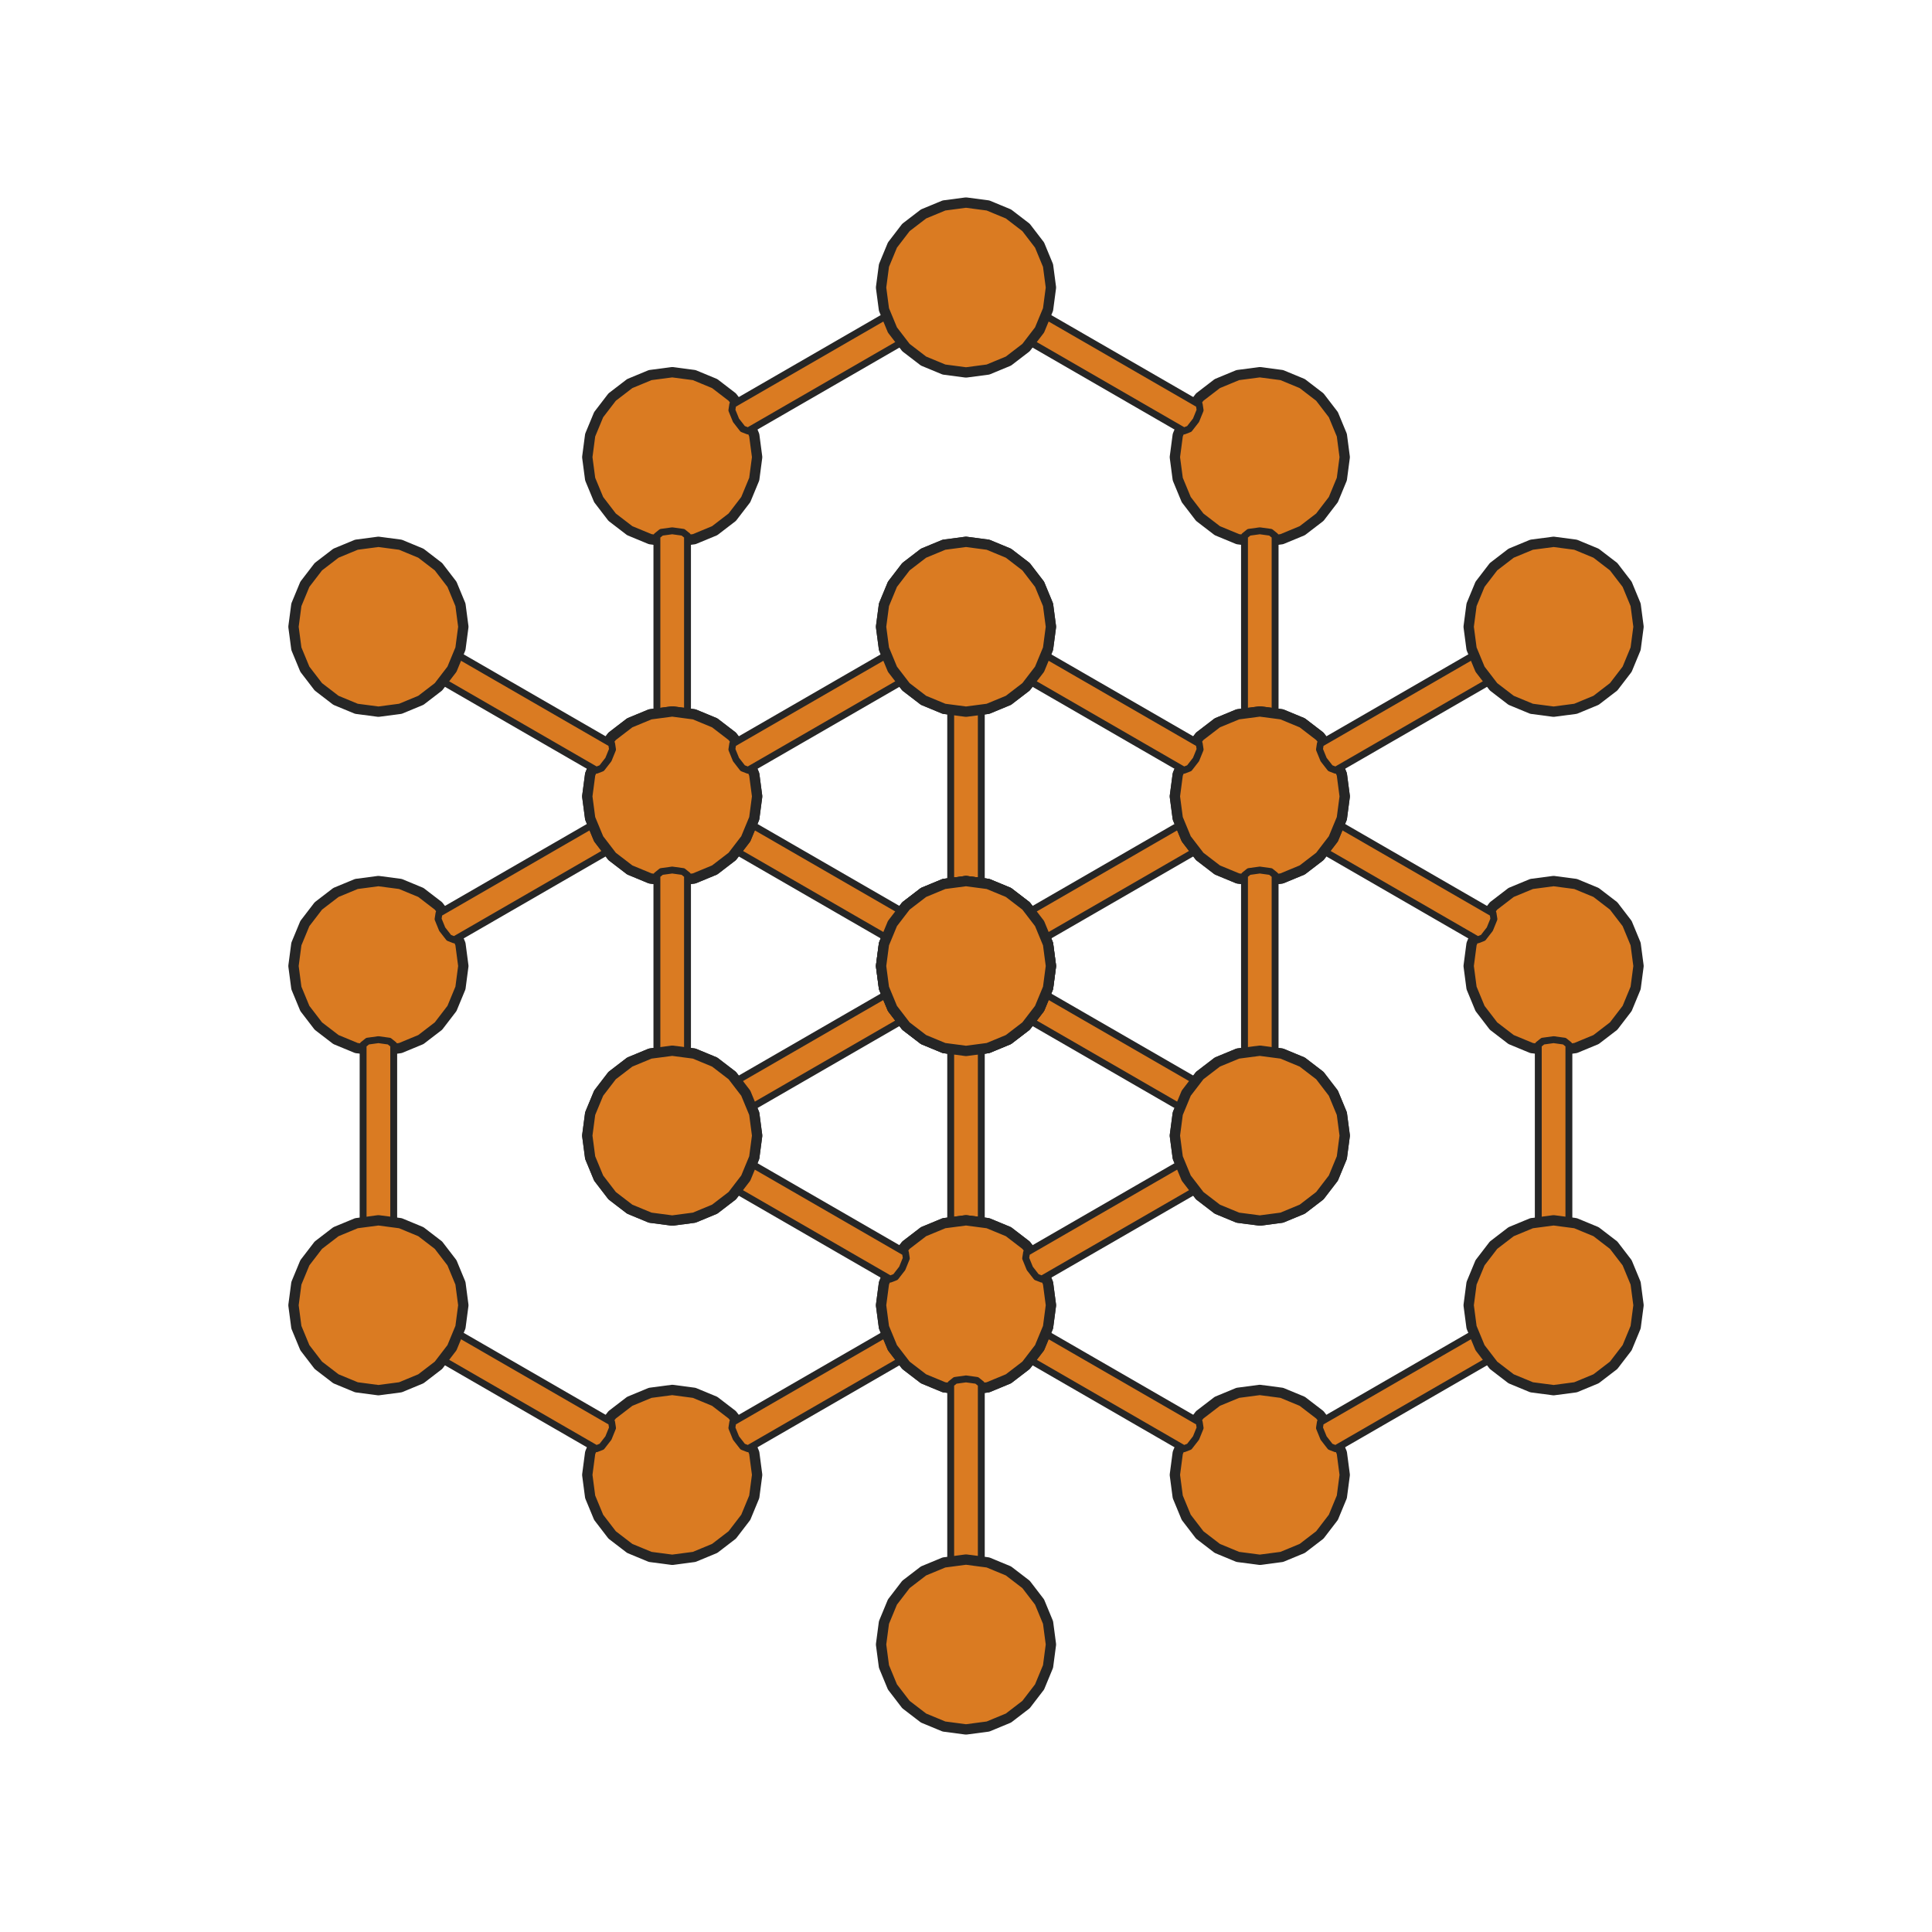
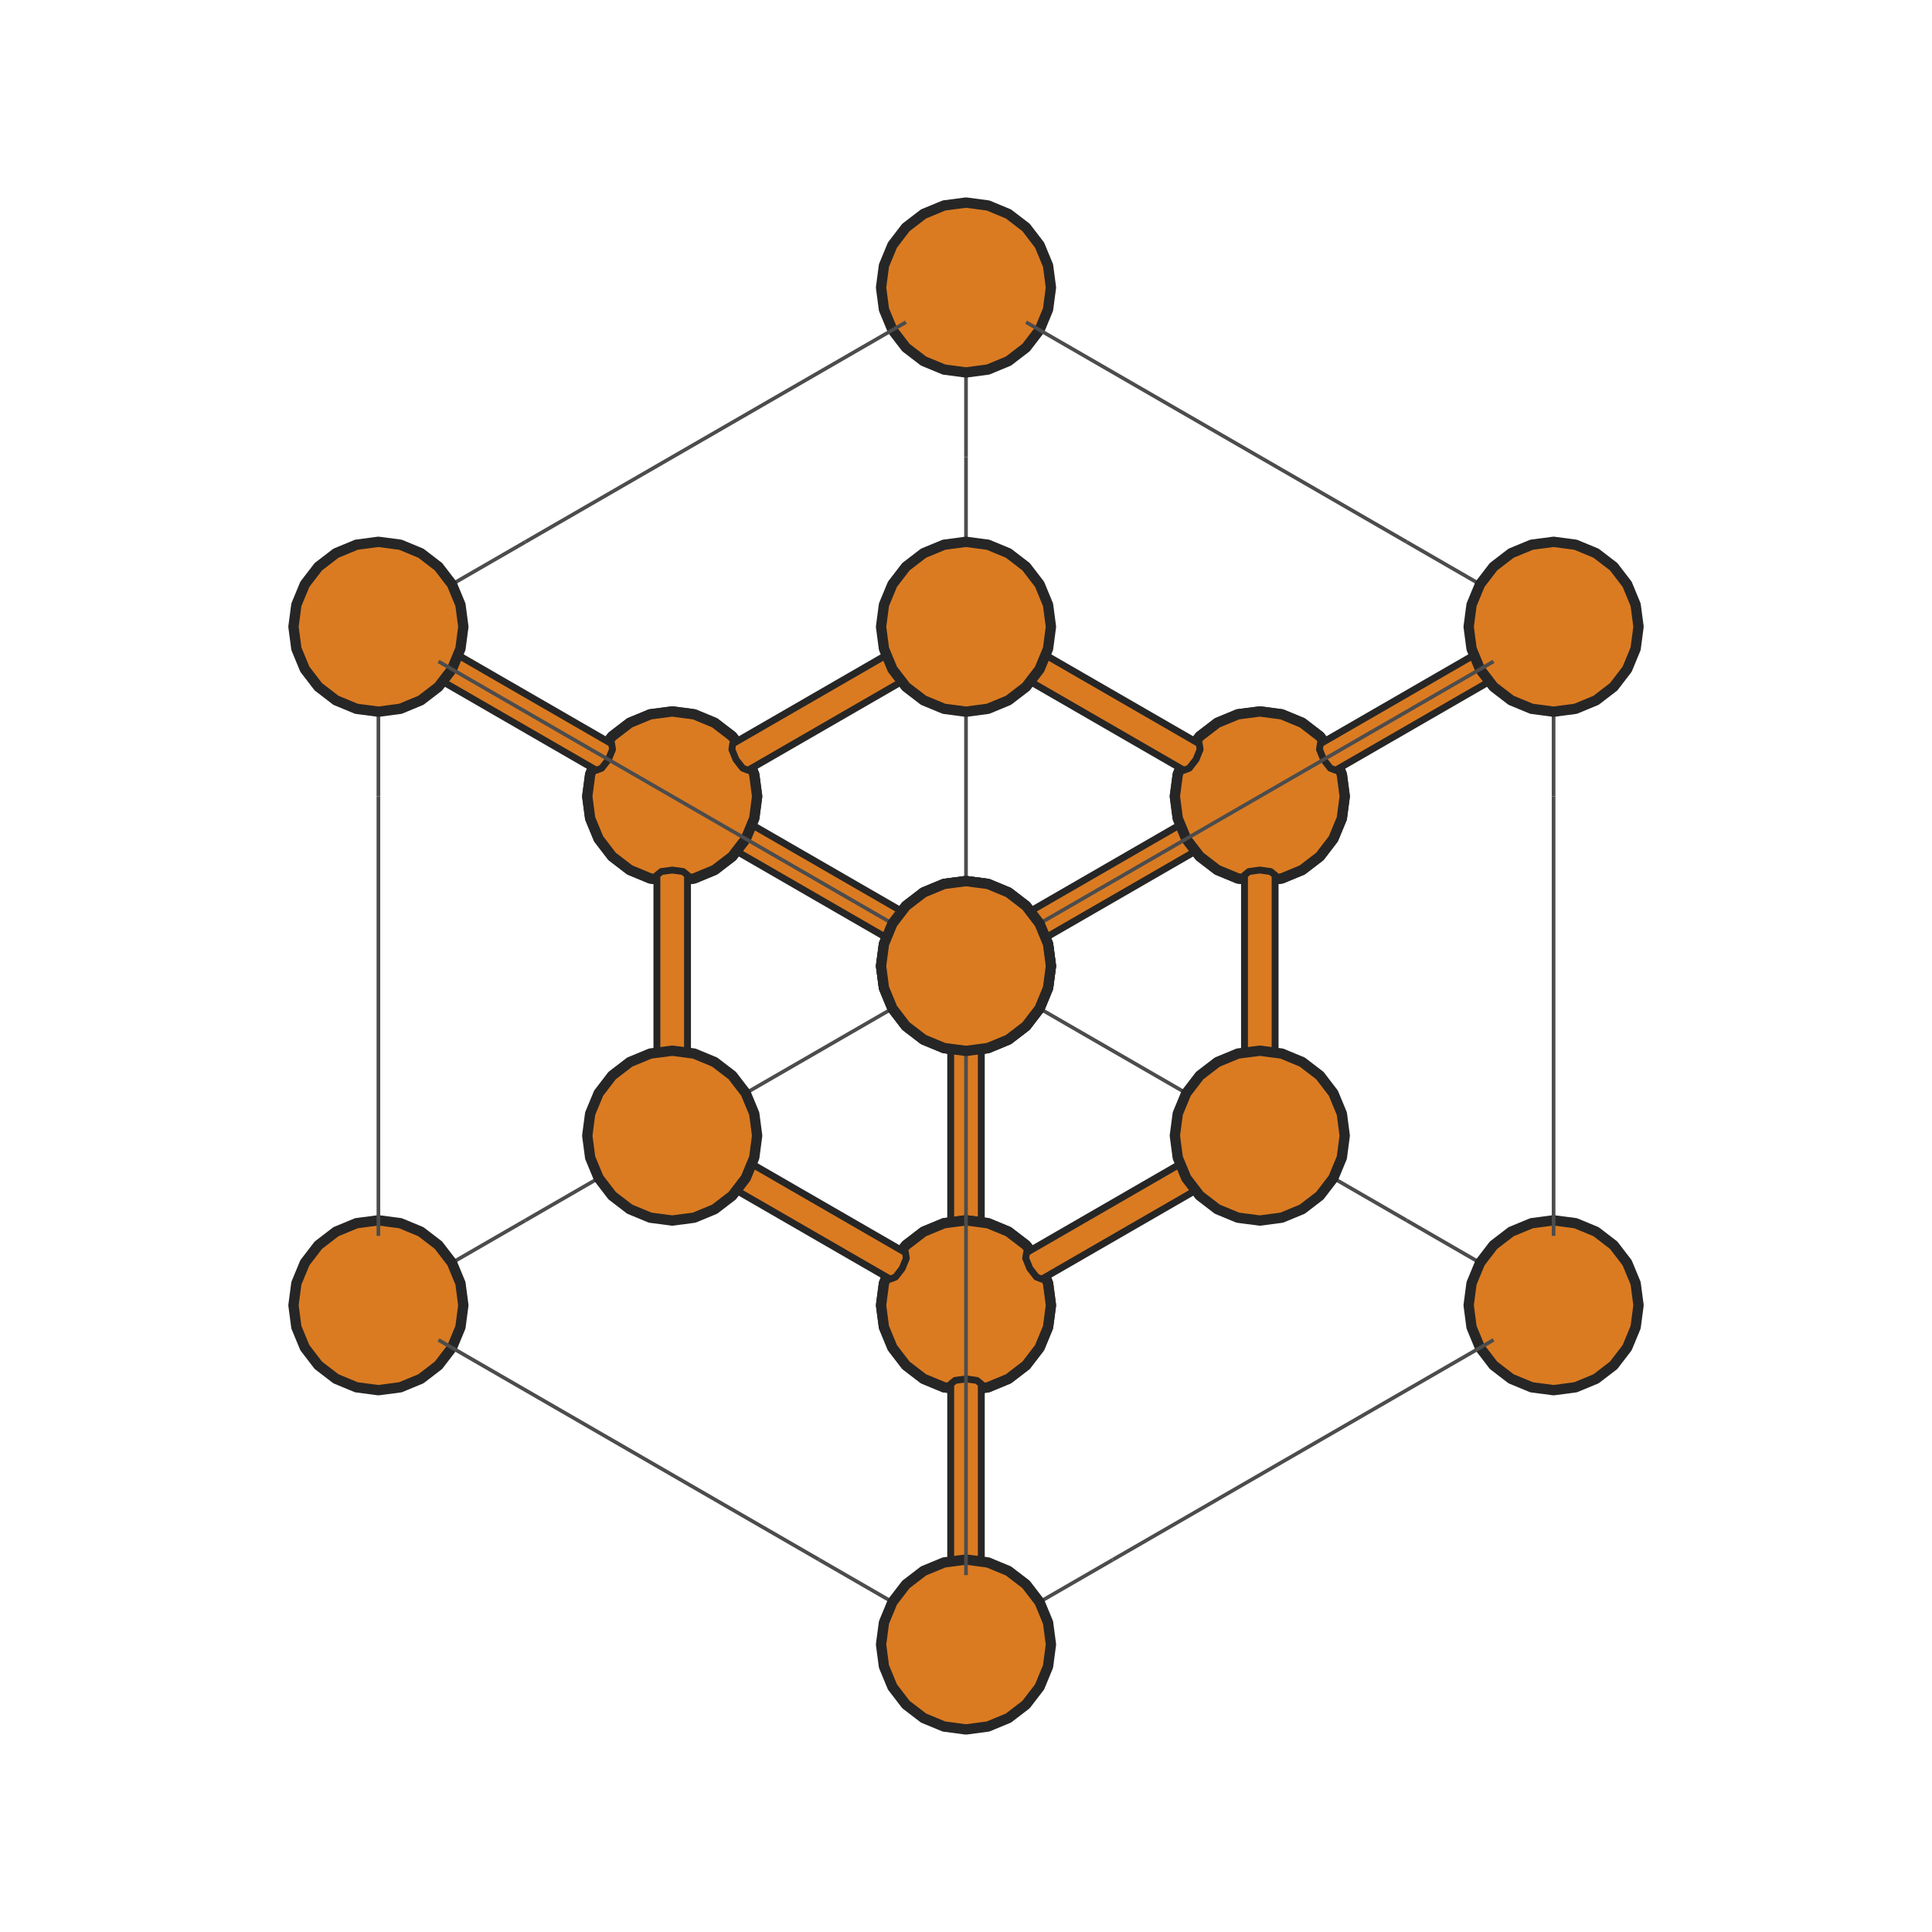
<svg xmlns="http://www.w3.org/2000/svg" width="280.8pt" height="280.8pt" viewBox="0 0 280.8 280.8" version="1.1">
  <defs>
    <style type="text/css">*{stroke-linejoin: round; stroke-linecap: butt}</style>
  </defs>
  <g id="figure_1">
    <g id="patch_1">
      <path d="M 0 280.8  L 280.8 280.8  L 280.8 0  L 0 0  z " style="fill: #ffffff" />
    </g>
    <g id="axes_1">
      <g id="PolyCollection_1">
-         <path d="M 195.445 165.053  L 195.025 161.858  L 193.791 158.881  L 191.83 156.324  L 189.273 154.363  L 186.296 153.129  L 183.101 152.709  L 179.906 153.129  L 176.928 154.363  L 174.372 156.324  L 172.41 158.881  L 171.177 161.858  L 170.756 165.053  L 171.177 168.248  L 172.41 171.226  L 174.372 173.782  L 176.928 175.744  L 179.906 176.977  L 183.101 177.398  L 186.296 176.977  L 189.273 175.744  L 191.83 173.782  L 193.791 171.226  L 195.025 168.248  L 195.445 165.053  z " clip-path="url(#pb0a5ff3b88)" style="fill: #da7b22; stroke: #262626; stroke-width: 1.5" />
-         <path d="M 152.745 91.093  L 152.324 87.898  L 151.091 84.921  L 149.129 82.365  L 146.572 80.403  L 143.595 79.17  L 140.4 78.749  L 137.205 79.17  L 134.228 80.403  L 131.671 82.365  L 129.709 84.921  L 128.476 87.898  L 128.055 91.093  L 128.476 94.288  L 129.709 97.266  L 131.671 99.822  L 134.228 101.784  L 137.205 103.017  L 140.4 103.438  L 143.595 103.017  L 146.572 101.784  L 149.129 99.822  L 151.091 97.266  L 152.324 94.288  L 152.745 91.093  z " clip-path="url(#pb0a5ff3b88)" style="fill: #da7b22; stroke: #262626; stroke-width: 1.5" />
-         <path d="M 110.044 165.053  L 109.623 161.858  L 108.39 158.881  L 106.428 156.324  L 103.872 154.363  L 100.894 153.129  L 97.699 152.709  L 94.504 153.129  L 91.527 154.363  L 88.97 156.324  L 87.009 158.881  L 85.775 161.858  L 85.355 165.053  L 85.775 168.248  L 87.009 171.226  L 88.97 173.782  L 91.527 175.744  L 94.504 176.977  L 97.699 177.398  L 100.894 176.977  L 103.872 175.744  L 106.428 173.782  L 108.39 171.226  L 109.623 168.248  L 110.044 165.053  z " clip-path="url(#pb0a5ff3b88)" style="fill: #da7b22; stroke: #262626; stroke-width: 1.5" />
-         <path d="M 131.598 148.05  L 131.726 147.224  L 131.128 145.753  L 130.153 144.5  L 129.374 144.198  L 106.501 157.403  L 106.373 158.229  L 106.971 159.7  L 107.946 160.953  L 108.726 161.256  z " clip-path="url(#pb0a5ff3b88)" style="fill: #da7b22; stroke: #262626" />
-         <path d="M 138.176 128.952  L 138.827 129.476  L 140.4 129.693  L 141.973 129.476  L 142.624 128.952  L 142.624 102.541  L 141.973 102.017  L 140.4 101.8  L 138.827 102.017  L 138.176 102.541  z " clip-path="url(#pb0a5ff3b88)" style="fill: #da7b22; stroke: #262626" />
-         <path d="M 151.426 144.198  L 150.647 144.5  L 149.672 145.753  L 149.074 147.224  L 149.202 148.05  L 172.074 161.256  L 172.854 160.953  L 173.829 159.7  L 174.427 158.229  L 174.299 157.403  z " clip-path="url(#pb0a5ff3b88)" style="fill: #da7b22; stroke: #262626" />
-         <path d="M 152.745 140.4  L 152.324 137.205  L 151.091 134.228  L 149.129 131.671  L 146.572 129.709  L 143.595 128.476  L 140.4 128.055  L 137.205 128.476  L 134.228 129.709  L 131.671 131.671  L 129.709 134.228  L 128.476 137.205  L 128.055 140.4  L 128.476 143.595  L 129.709 146.572  L 131.671 149.129  L 134.228 151.091  L 137.205 152.324  L 140.4 152.745  L 143.595 152.324  L 146.572 151.091  L 149.129 149.129  L 151.091 146.572  L 152.324 143.595  L 152.745 140.4  z " clip-path="url(#pb0a5ff3b88)" style="fill: #da7b22; stroke: #262626; stroke-width: 1.5" />
-         <path d="M 195.445 214.36  L 195.025 211.165  L 193.791 208.188  L 191.83 205.631  L 189.273 203.669  L 186.296 202.436  L 183.101 202.015  L 179.906 202.436  L 176.928 203.669  L 174.372 205.631  L 172.41 208.188  L 171.177 211.165  L 170.756 214.36  L 171.177 217.555  L 172.41 220.532  L 174.372 223.089  L 176.928 225.051  L 179.906 226.284  L 183.101 226.704  L 186.296 226.284  L 189.273 225.051  L 191.83 223.089  L 193.791 220.532  L 195.025 217.555  L 195.445 214.36  z " clip-path="url(#pb0a5ff3b88)" style="fill: #da7b22; stroke: #262626; stroke-width: 1.5" />
-         <path d="M 110.044 214.36  L 109.623 211.165  L 108.39 208.188  L 106.428 205.631  L 103.872 203.669  L 100.894 202.436  L 97.699 202.015  L 94.504 202.436  L 91.527 203.669  L 88.97 205.631  L 87.009 208.188  L 85.775 211.165  L 85.355 214.36  L 85.775 217.555  L 87.009 220.532  L 88.97 223.089  L 91.527 225.051  L 94.504 226.284  L 97.699 226.704  L 100.894 226.284  L 103.872 225.051  L 106.428 223.089  L 108.39 220.532  L 109.623 217.555  L 110.044 214.36  z " clip-path="url(#pb0a5ff3b88)" style="fill: #da7b22; stroke: #262626; stroke-width: 1.5" />
-         <path d="M 238.146 140.4  L 237.725 137.205  L 236.492 134.228  L 234.53 131.671  L 231.974 129.709  L 228.996 128.476  L 225.801 128.055  L 222.607 128.476  L 219.629 129.709  L 217.073 131.671  L 215.111 134.228  L 213.878 137.205  L 213.457 140.4  L 213.878 143.595  L 215.111 146.572  L 217.073 149.129  L 219.629 151.091  L 222.607 152.324  L 225.801 152.745  L 228.996 152.324  L 231.974 151.091  L 234.53 149.129  L 236.492 146.572  L 237.725 143.595  L 238.146 140.4  z " clip-path="url(#pb0a5ff3b88)" style="fill: #da7b22; stroke: #262626; stroke-width: 1.5" />
-         <path d="M 152.745 140.4  L 152.324 137.205  L 151.091 134.228  L 149.129 131.671  L 146.572 129.709  L 143.595 128.476  L 140.4 128.055  L 137.205 128.476  L 134.228 129.709  L 131.671 131.671  L 129.709 134.228  L 128.476 137.205  L 128.055 140.4  L 128.476 143.595  L 129.709 146.572  L 131.671 149.129  L 134.228 151.091  L 137.205 152.324  L 140.4 152.745  L 143.595 152.324  L 146.572 151.091  L 149.129 149.129  L 151.091 146.572  L 152.324 143.595  L 152.745 140.4  z " clip-path="url(#pb0a5ff3b88)" style="fill: #da7b22; stroke: #262626; stroke-width: 1.5" />
-         <path d="M 67.343 140.4  L 66.922 137.205  L 65.689 134.228  L 63.727 131.671  L 61.171 129.709  L 58.194 128.476  L 54.999 128.055  L 51.804 128.476  L 48.826 129.709  L 46.27 131.671  L 44.308 134.228  L 43.075 137.205  L 42.654 140.4  L 43.075 143.595  L 44.308 146.572  L 46.27 149.129  L 48.826 151.091  L 51.804 152.324  L 54.999 152.745  L 58.194 152.324  L 61.171 151.091  L 63.727 149.129  L 65.689 146.572  L 66.922 143.595  L 67.343 140.4  z " clip-path="url(#pb0a5ff3b88)" style="fill: #da7b22; stroke: #262626; stroke-width: 1.5" />
-         <path d="M 195.445 66.44  L 195.025 63.245  L 193.791 60.268  L 191.83 57.711  L 189.273 55.749  L 186.296 54.516  L 183.101 54.096  L 179.906 54.516  L 176.928 55.749  L 174.372 57.711  L 172.41 60.268  L 171.177 63.245  L 170.756 66.44  L 171.177 69.635  L 172.41 72.612  L 174.372 75.169  L 176.928 77.131  L 179.906 78.364  L 183.101 78.785  L 186.296 78.364  L 189.273 77.131  L 191.83 75.169  L 193.791 72.612  L 195.025 69.635  L 195.445 66.44  z " clip-path="url(#pb0a5ff3b88)" style="fill: #da7b22; stroke: #262626; stroke-width: 1.5" />
-         <path d="M 110.044 66.44  L 109.623 63.245  L 108.39 60.268  L 106.428 57.711  L 103.872 55.749  L 100.894 54.516  L 97.699 54.096  L 94.504 54.516  L 91.527 55.749  L 88.97 57.711  L 87.009 60.268  L 85.775 63.245  L 85.355 66.44  L 85.775 69.635  L 87.009 72.612  L 88.97 75.169  L 91.527 77.131  L 94.504 78.364  L 97.699 78.785  L 100.894 78.364  L 103.872 77.131  L 106.428 75.169  L 108.39 72.612  L 109.623 69.635  L 110.044 66.44  z " clip-path="url(#pb0a5ff3b88)" style="fill: #da7b22; stroke: #262626; stroke-width: 1.5" />
-         <path d="M 108.726 119.544  L 107.946 119.847  L 106.971 121.1  L 106.373 122.571  L 106.501 123.397  L 129.374 136.602  L 130.153 136.3  L 131.128 135.047  L 131.726 133.576  L 131.598 132.75  z " clip-path="url(#pb0a5ff3b88)" style="fill: #da7b22; stroke: #262626" />
-         <path d="M 88.897 123.397  L 89.025 122.571  L 88.427 121.1  L 87.453 119.847  L 86.673 119.544  L 63.801 132.75  L 63.672 133.576  L 64.271 135.047  L 65.245 136.3  L 66.025 136.602  z " clip-path="url(#pb0a5ff3b88)" style="fill: #da7b22; stroke: #262626" />
-         <path d="M 95.475 104.299  L 96.126 104.823  L 97.699 105.04  L 99.272 104.823  L 99.923 104.299  L 99.923 77.888  L 99.272 77.364  L 97.699 77.147  L 96.126 77.364  L 95.475 77.888  z " clip-path="url(#pb0a5ff3b88)" style="fill: #da7b22; stroke: #262626" />
-         <path d="M 110.044 115.747  L 109.623 112.552  L 108.39 109.574  L 106.428 107.018  L 103.872 105.056  L 100.894 103.823  L 97.699 103.402  L 94.504 103.823  L 91.527 105.056  L 88.97 107.018  L 87.009 109.574  L 85.775 112.552  L 85.355 115.747  L 85.775 118.942  L 87.009 121.919  L 88.97 124.476  L 91.527 126.437  L 94.504 127.671  L 97.699 128.091  L 100.894 127.671  L 103.872 126.437  L 106.428 124.476  L 108.39 121.919  L 109.623 118.942  L 110.044 115.747  z " clip-path="url(#pb0a5ff3b88)" style="fill: #da7b22; stroke: #262626; stroke-width: 1.5" />
-         <path d="M 138.176 178.259  L 138.827 178.783  L 140.4 179  L 141.973 178.783  L 142.624 178.259  L 142.624 151.848  L 141.973 151.324  L 140.4 151.107  L 138.827 151.324  L 138.176 151.848  z " clip-path="url(#pb0a5ff3b88)" style="fill: #da7b22; stroke: #262626" />
-         <path d="M 131.598 197.357  L 131.726 196.531  L 131.128 195.06  L 130.153 193.806  L 129.374 193.504  L 106.501 206.71  L 106.373 207.536  L 106.971 209.007  L 107.946 210.26  L 108.726 210.562  z " clip-path="url(#pb0a5ff3b88)" style="fill: #da7b22; stroke: #262626" />
-         <path d="M 151.426 193.504  L 150.647 193.806  L 149.672 195.06  L 149.074 196.531  L 149.202 197.357  L 172.074 210.562  L 172.854 210.26  L 173.829 209.007  L 174.427 207.536  L 174.299 206.71  z " clip-path="url(#pb0a5ff3b88)" style="fill: #da7b22; stroke: #262626" />
-         <path d="M 152.745 189.707  L 152.324 186.512  L 151.091 183.534  L 149.129 180.978  L 146.572 179.016  L 143.595 177.783  L 140.4 177.362  L 137.205 177.783  L 134.228 179.016  L 131.671 180.978  L 129.709 183.534  L 128.476 186.512  L 128.055 189.707  L 128.476 192.902  L 129.709 195.879  L 131.671 198.435  L 134.228 200.397  L 137.205 201.63  L 140.4 202.051  L 143.595 201.63  L 146.572 200.397  L 149.129 198.435  L 151.091 195.879  L 152.324 192.902  L 152.745 189.707  z " clip-path="url(#pb0a5ff3b88)" style="fill: #da7b22; stroke: #262626; stroke-width: 1.5" />
-         <path d="M 174.299 123.397  L 174.427 122.571  L 173.829 121.1  L 172.854 119.847  L 172.074 119.544  L 149.202 132.75  L 149.074 133.576  L 149.672 135.047  L 150.647 136.3  L 151.426 136.602  z " clip-path="url(#pb0a5ff3b88)" style="fill: #da7b22; stroke: #262626" />
-         <path d="M 194.127 119.544  L 193.347 119.847  L 192.373 121.1  L 191.775 122.571  L 191.903 123.397  L 214.775 136.602  L 215.555 136.3  L 216.529 135.047  L 217.128 133.576  L 216.999 132.75  z " clip-path="url(#pb0a5ff3b88)" style="fill: #da7b22; stroke: #262626" />
-         <path d="M 180.877 104.299  L 181.528 104.823  L 183.101 105.04  L 184.674 104.823  L 185.325 104.299  L 185.325 77.888  L 184.674 77.364  L 183.101 77.147  L 181.528 77.364  L 180.877 77.888  z " clip-path="url(#pb0a5ff3b88)" style="fill: #da7b22; stroke: #262626" />
-         <path d="M 195.445 115.747  L 195.025 112.552  L 193.791 109.574  L 191.83 107.018  L 189.273 105.056  L 186.296 103.823  L 183.101 103.402  L 179.906 103.823  L 176.928 105.056  L 174.372 107.018  L 172.41 109.574  L 171.177 112.552  L 170.756 115.747  L 171.177 118.942  L 172.41 121.919  L 174.372 124.476  L 176.928 126.437  L 179.906 127.671  L 183.101 128.091  L 186.296 127.671  L 189.273 126.437  L 191.83 124.476  L 193.791 121.919  L 195.025 118.942  L 195.445 115.747  z " clip-path="url(#pb0a5ff3b88)" style="fill: #da7b22; stroke: #262626; stroke-width: 1.5" />
-         <path d="M 151.426 45.585  L 150.647 45.887  L 149.672 47.14  L 149.074 48.611  L 149.202 49.437  L 172.074 62.642  L 172.854 62.34  L 173.829 61.087  L 174.427 59.616  L 174.299 58.79  z " clip-path="url(#pb0a5ff3b88)" style="fill: #da7b22; stroke: #262626" />
-         <path d="M 131.598 49.437  L 131.726 48.611  L 131.128 47.14  L 130.153 45.887  L 129.374 45.585  L 106.501 58.79  L 106.373 59.616  L 106.971 61.087  L 107.946 62.34  L 108.726 62.642  z " clip-path="url(#pb0a5ff3b88)" style="fill: #da7b22; stroke: #262626" />
-         <path d="M 152.745 41.787  L 152.324 38.592  L 151.091 35.615  L 149.129 33.058  L 146.572 31.096  L 143.595 29.863  L 140.4 29.442  L 137.205 29.863  L 134.228 31.096  L 131.671 33.058  L 129.709 35.615  L 128.476 38.592  L 128.055 41.787  L 128.476 44.982  L 129.709 47.959  L 131.671 50.516  L 134.228 52.478  L 137.205 53.711  L 140.4 54.131  L 143.595 53.711  L 146.572 52.478  L 149.129 50.516  L 151.091 47.959  L 152.324 44.982  L 152.745 41.787  z " clip-path="url(#pb0a5ff3b88)" style="fill: #da7b22; stroke: #262626; stroke-width: 1.5" />
-         <path d="M 66.025 193.504  L 65.245 193.806  L 64.271 195.06  L 63.672 196.531  L 63.801 197.357  L 86.673 210.562  L 87.453 210.26  L 88.427 209.007  L 89.025 207.536  L 88.897 206.71  z " clip-path="url(#pb0a5ff3b88)" style="fill: #da7b22; stroke: #262626" />
-         <path d="M 52.774 178.259  L 53.426 178.783  L 54.999 179  L 56.571 178.783  L 57.223 178.259  L 57.223 151.848  L 56.571 151.324  L 54.999 151.107  L 53.426 151.324  L 52.774 151.848  z " clip-path="url(#pb0a5ff3b88)" style="fill: #da7b22; stroke: #262626" />
-         <path d="M 67.343 189.707  L 66.922 186.512  L 65.689 183.534  L 63.727 180.978  L 61.171 179.016  L 58.194 177.783  L 54.999 177.362  L 51.804 177.783  L 48.826 179.016  L 46.27 180.978  L 44.308 183.534  L 43.075 186.512  L 42.654 189.707  L 43.075 192.902  L 44.308 195.879  L 46.27 198.435  L 48.826 200.397  L 51.804 201.63  L 54.999 202.051  L 58.194 201.63  L 61.171 200.397  L 63.727 198.435  L 65.689 195.879  L 66.922 192.902  L 67.343 189.707  z " clip-path="url(#pb0a5ff3b88)" style="fill: #da7b22; stroke: #262626; stroke-width: 1.5" />
-         <path d="M 223.577 178.259  L 224.229 178.783  L 225.801 179  L 227.374 178.783  L 228.026 178.259  L 228.026 151.848  L 227.374 151.324  L 225.801 151.107  L 224.229 151.324  L 223.577 151.848  z " clip-path="url(#pb0a5ff3b88)" style="fill: #da7b22; stroke: #262626" />
-         <path d="M 216.999 197.357  L 217.128 196.531  L 216.529 195.06  L 215.555 193.806  L 214.775 193.504  L 191.903 206.71  L 191.775 207.536  L 192.373 209.007  L 193.347 210.26  L 194.127 210.562  z " clip-path="url(#pb0a5ff3b88)" style="fill: #da7b22; stroke: #262626" />
-         <path d="M 238.146 189.707  L 237.725 186.512  L 236.492 183.534  L 234.53 180.978  L 231.974 179.016  L 228.996 177.783  L 225.801 177.362  L 222.607 177.783  L 219.629 179.016  L 217.073 180.978  L 215.111 183.534  L 213.878 186.512  L 213.457 189.707  L 213.878 192.902  L 215.111 195.879  L 217.073 198.435  L 219.629 200.397  L 222.607 201.63  L 225.801 202.051  L 228.996 201.63  L 231.974 200.397  L 234.53 198.435  L 236.492 195.879  L 237.725 192.902  L 238.146 189.707  z " clip-path="url(#pb0a5ff3b88)" style="fill: #da7b22; stroke: #262626; stroke-width: 1.5" />
-         <path d="M 152.745 189.707  L 152.324 186.512  L 151.091 183.534  L 149.129 180.978  L 146.572 179.016  L 143.595 177.783  L 140.4 177.362  L 137.205 177.783  L 134.228 179.016  L 131.671 180.978  L 129.709 183.534  L 128.476 186.512  L 128.055 189.707  L 128.476 192.902  L 129.709 195.879  L 131.671 198.435  L 134.228 200.397  L 137.205 201.63  L 140.4 202.051  L 143.595 201.63  L 146.572 200.397  L 149.129 198.435  L 151.091 195.879  L 152.324 192.902  L 152.745 189.707  z " clip-path="url(#pb0a5ff3b88)" style="fill: #da7b22; stroke: #262626; stroke-width: 1.5" />
-         <path d="M 110.044 115.747  L 109.623 112.552  L 108.39 109.574  L 106.428 107.018  L 103.872 105.056  L 100.894 103.823  L 97.699 103.402  L 94.504 103.823  L 91.527 105.056  L 88.97 107.018  L 87.009 109.574  L 85.775 112.552  L 85.355 115.747  L 85.775 118.942  L 87.009 121.919  L 88.97 124.476  L 91.527 126.437  L 94.504 127.671  L 97.699 128.091  L 100.894 127.671  L 103.872 126.437  L 106.428 124.476  L 108.39 121.919  L 109.623 118.942  L 110.044 115.747  z " clip-path="url(#pb0a5ff3b88)" style="fill: #da7b22; stroke: #262626; stroke-width: 1.5" />
-         <path d="M 195.445 115.747  L 195.025 112.552  L 193.791 109.574  L 191.83 107.018  L 189.273 105.056  L 186.296 103.823  L 183.101 103.402  L 179.906 103.823  L 176.928 105.056  L 174.372 107.018  L 172.41 109.574  L 171.177 112.552  L 170.756 115.747  L 171.177 118.942  L 172.41 121.919  L 174.372 124.476  L 176.928 126.437  L 179.906 127.671  L 183.101 128.091  L 186.296 127.671  L 189.273 126.437  L 191.83 124.476  L 193.791 121.919  L 195.025 118.942  L 195.445 115.747  z " clip-path="url(#pb0a5ff3b88)" style="fill: #da7b22; stroke: #262626; stroke-width: 1.5" />
-         <path d="M 86.673 111.949  L 87.453 111.647  L 88.427 110.393  L 89.025 108.923  L 88.897 108.096  L 66.025 94.891  L 65.245 95.193  L 64.271 96.447  L 63.672 97.917  L 63.801 98.744  z " clip-path="url(#pb0a5ff3b88)" style="fill: #da7b22; stroke: #262626" />
-         <path d="M 67.343 91.093  L 66.922 87.898  L 65.689 84.921  L 63.727 82.365  L 61.171 80.403  L 58.194 79.17  L 54.999 78.749  L 51.804 79.17  L 48.826 80.403  L 46.27 82.365  L 44.308 84.921  L 43.075 87.898  L 42.654 91.093  L 43.075 94.288  L 44.308 97.266  L 46.27 99.822  L 48.826 101.784  L 51.804 103.017  L 54.999 103.438  L 58.194 103.017  L 61.171 101.784  L 63.727 99.822  L 65.689 97.266  L 66.922 94.288  L 67.343 91.093  z " clip-path="url(#pb0a5ff3b88)" style="fill: #da7b22; stroke: #262626; stroke-width: 1.5" />
-         <path d="M 191.903 108.096  L 191.775 108.923  L 192.373 110.393  L 193.347 111.647  L 194.127 111.949  L 216.999 98.744  L 217.128 97.917  L 216.529 96.447  L 215.555 95.193  L 214.775 94.891  z " clip-path="url(#pb0a5ff3b88)" style="fill: #da7b22; stroke: #262626" />
-         <path d="M 238.146 91.093  L 237.725 87.898  L 236.492 84.921  L 234.53 82.365  L 231.974 80.403  L 228.996 79.17  L 225.801 78.749  L 222.607 79.17  L 219.629 80.403  L 217.073 82.365  L 215.111 84.921  L 213.878 87.898  L 213.457 91.093  L 213.878 94.288  L 215.111 97.266  L 217.073 99.822  L 219.629 101.784  L 222.607 103.017  L 225.801 103.438  L 228.996 103.017  L 231.974 101.784  L 234.53 99.822  L 236.492 97.266  L 237.725 94.288  L 238.146 91.093  z " clip-path="url(#pb0a5ff3b88)" style="fill: #da7b22; stroke: #262626; stroke-width: 1.5" />
-         <path d="M 129.374 185.909  L 130.153 185.607  L 131.128 184.353  L 131.726 182.883  L 131.598 182.056  L 108.726 168.851  L 107.946 169.153  L 106.971 170.407  L 106.373 171.877  L 106.501 172.704  z " clip-path="url(#pb0a5ff3b88)" style="fill: #da7b22; stroke: #262626" />
-         <path d="M 99.923 127.195  L 99.272 126.67  L 97.699 126.453  L 96.126 126.67  L 95.475 127.195  L 95.475 153.605  L 96.126 154.13  L 97.699 154.347  L 99.272 154.13  L 99.923 153.605  z " clip-path="url(#pb0a5ff3b88)" style="fill: #da7b22; stroke: #262626" />
-         <path d="M 110.044 165.053  L 109.623 161.858  L 108.39 158.881  L 106.428 156.324  L 103.872 154.363  L 100.894 153.129  L 97.699 152.709  L 94.504 153.129  L 91.527 154.363  L 88.97 156.324  L 87.009 158.881  L 85.775 161.858  L 85.355 165.053  L 85.775 168.248  L 87.009 171.226  L 88.97 173.782  L 91.527 175.744  L 94.504 176.977  L 97.699 177.398  L 100.894 176.977  L 103.872 175.744  L 106.428 173.782  L 108.39 171.226  L 109.623 168.248  L 110.044 165.053  z " clip-path="url(#pb0a5ff3b88)" style="fill: #da7b22; stroke: #262626; stroke-width: 1.5" />
-         <path d="M 172.074 111.949  L 172.854 111.647  L 173.829 110.393  L 174.427 108.923  L 174.299 108.096  L 151.426 94.891  L 150.647 95.193  L 149.672 96.447  L 149.074 97.917  L 149.202 98.744  z " clip-path="url(#pb0a5ff3b88)" style="fill: #da7b22; stroke: #262626" />
-         <path d="M 106.501 108.096  L 106.373 108.923  L 106.971 110.393  L 107.946 111.647  L 108.726 111.949  L 131.598 98.744  L 131.726 97.917  L 131.128 96.447  L 130.153 95.193  L 129.374 94.891  z " clip-path="url(#pb0a5ff3b88)" style="fill: #da7b22; stroke: #262626" />
-         <path d="M 152.745 91.093  L 152.324 87.898  L 151.091 84.921  L 149.129 82.365  L 146.572 80.403  L 143.595 79.17  L 140.4 78.749  L 137.205 79.17  L 134.228 80.403  L 131.671 82.365  L 129.709 84.921  L 128.476 87.898  L 128.055 91.093  L 128.476 94.288  L 129.709 97.266  L 131.671 99.822  L 134.228 101.784  L 137.205 103.017  L 140.4 103.438  L 143.595 103.017  L 146.572 101.784  L 149.129 99.822  L 151.091 97.266  L 152.324 94.288  L 152.745 91.093  z " clip-path="url(#pb0a5ff3b88)" style="fill: #da7b22; stroke: #262626; stroke-width: 1.5" />
-         <path d="M 149.202 182.056  L 149.074 182.883  L 149.672 184.353  L 150.647 185.607  L 151.426 185.909  L 174.299 172.704  L 174.427 171.877  L 173.829 170.407  L 172.854 169.153  L 172.074 168.851  z " clip-path="url(#pb0a5ff3b88)" style="fill: #da7b22; stroke: #262626" />
-         <path d="M 185.325 127.195  L 184.674 126.67  L 183.101 126.453  L 181.528 126.67  L 180.877 127.195  L 180.877 153.605  L 181.528 154.13  L 183.101 154.347  L 184.674 154.13  L 185.325 153.605  z " clip-path="url(#pb0a5ff3b88)" style="fill: #da7b22; stroke: #262626" />
-         <path d="M 195.445 165.053  L 195.025 161.858  L 193.791 158.881  L 191.83 156.324  L 189.273 154.363  L 186.296 153.129  L 183.101 152.709  L 179.906 153.129  L 176.928 154.363  L 174.372 156.324  L 172.41 158.881  L 171.177 161.858  L 170.756 165.053  L 171.177 168.248  L 172.41 171.226  L 174.372 173.782  L 176.928 175.744  L 179.906 176.977  L 183.101 177.398  L 186.296 176.977  L 189.273 175.744  L 191.83 173.782  L 193.791 171.226  L 195.025 168.248  L 195.445 165.053  z " clip-path="url(#pb0a5ff3b88)" style="fill: #da7b22; stroke: #262626; stroke-width: 1.5" />
-         <path d="M 142.624 201.155  L 141.973 200.63  L 140.4 200.413  L 138.827 200.63  L 138.176 201.155  L 138.176 227.565  L 138.827 228.089  L 140.4 228.307  L 141.973 228.089  L 142.624 227.565  z " clip-path="url(#pb0a5ff3b88)" style="fill: #da7b22; stroke: #262626" />
-         <path d="M 152.745 239.013  L 152.324 235.818  L 151.091 232.841  L 149.129 230.284  L 146.572 228.322  L 143.595 227.089  L 140.4 226.669  L 137.205 227.089  L 134.228 228.322  L 131.671 230.284  L 129.709 232.841  L 128.476 235.818  L 128.055 239.013  L 128.476 242.208  L 129.709 245.185  L 131.671 247.742  L 134.228 249.704  L 137.205 250.937  L 140.4 251.358  L 143.595 250.937  L 146.572 249.704  L 149.129 247.742  L 151.091 245.185  L 152.324 242.208  L 152.745 239.013  z " clip-path="url(#pb0a5ff3b88)" style="fill: #da7b22; stroke: #262626; stroke-width: 1.5" />
-         <path d="M 152.745 140.4  L 152.324 137.205  L 151.091 134.228  L 149.129 131.671  L 146.572 129.709  L 143.595 128.476  L 140.4 128.055  L 137.205 128.476  L 134.228 129.709  L 131.671 131.671  L 129.709 134.228  L 128.476 137.205  L 128.055 140.4  L 128.476 143.595  L 129.709 146.572  L 131.671 149.129  L 134.228 151.091  L 137.205 152.324  L 140.4 152.745  L 143.595 152.324  L 146.572 151.091  L 149.129 149.129  L 151.091 146.572  L 152.324 143.595  L 152.745 140.4  z " clip-path="url(#pb0a5ff3b88)" style="fill: #da7b22; stroke: #262626; stroke-width: 1.5" />
+         <path d="M 152.745 140.4  L 152.324 137.205  L 151.091 134.228  L 149.129 131.671  L 146.572 129.709  L 143.595 128.476  L 140.4 128.055  L 137.205 128.476  L 134.228 129.709  L 131.671 131.671  L 129.709 134.228  L 128.476 137.205  L 128.055 140.4  L 128.476 143.595  L 129.709 146.572  L 131.671 149.129  L 134.228 151.091  L 137.205 152.324  L 140.4 152.745  L 143.595 152.324  L 146.572 151.091  L 149.129 149.129  L 151.091 146.572  L 152.324 143.595  L 152.745 140.4  z " clip-path="url(#p7fe5f70226)" style="fill: #da7b22; stroke: #262626; stroke-width: 1.5" />
+         <path d="M 149.262 145.209  L 204.584 177.149  L 204.318 177.611  L 148.996 145.67  z " clip-path="url(#p7fe5f70226)" style="fill: #4c4c4c" />
+         <path d="M 140.134 130.321  L 140.134 66.44  L 140.666 66.44  L 140.666 130.321  z " clip-path="url(#p7fe5f70226)" style="fill: #4c4c4c" />
+         <path d="M 131.804 145.67  L 76.482 177.611  L 76.216 177.149  L 131.538 145.209  z " clip-path="url(#p7fe5f70226)" style="fill: #4c4c4c" />
+         <path d="M 152.745 140.4  L 152.324 137.205  L 151.091 134.228  L 149.129 131.671  L 146.572 129.709  L 143.595 128.476  L 140.4 128.055  L 137.205 128.476  L 134.228 129.709  L 131.671 131.671  L 129.709 134.228  L 128.476 137.205  L 128.055 140.4  L 128.476 143.595  L 129.709 146.572  L 131.671 149.129  L 134.228 151.091  L 137.205 152.324  L 140.4 152.745  L 143.595 152.324  L 146.572 151.091  L 149.129 149.129  L 151.091 146.572  L 152.324 143.595  L 152.745 140.4  z " clip-path="url(#p7fe5f70226)" style="fill: #da7b22; stroke: #262626; stroke-width: 1.5" />
+         <path d="M 204.584 177.149  L 217.206 184.436  L 216.939 184.898  L 204.318 177.611  z " clip-path="url(#p7fe5f70226)" style="fill: #4c4c4c" />
+         <path d="M 140.134 66.44  L 140.134 51.866  L 140.666 51.866  L 140.666 66.44  z " clip-path="url(#p7fe5f70226)" style="fill: #4c4c4c" />
+         <path d="M 76.482 177.611  L 63.861 184.898  L 63.594 184.436  L 76.216 177.149  z " clip-path="url(#p7fe5f70226)" style="fill: #4c4c4c" />
+         <path d="M 174.299 123.397  L 174.427 122.571  L 173.829 121.1  L 172.854 119.847  L 172.074 119.544  L 149.202 132.75  L 149.074 133.576  L 149.672 135.047  L 150.647 136.3  L 151.426 136.602  z " clip-path="url(#p7fe5f70226)" style="fill: #da7b22; stroke: #262626" />
+         <path d="M 195.445 115.747  L 195.025 112.552  L 193.791 109.574  L 191.83 107.018  L 189.273 105.056  L 186.296 103.823  L 183.101 103.402  L 179.906 103.823  L 176.928 105.056  L 174.372 107.018  L 172.41 109.574  L 171.177 112.552  L 170.756 115.747  L 171.177 118.942  L 172.41 121.919  L 174.372 124.476  L 176.928 126.437  L 179.906 127.671  L 183.101 128.091  L 186.296 127.671  L 189.273 126.437  L 191.83 124.476  L 193.791 121.919  L 195.025 118.942  L 195.445 115.747  z " clip-path="url(#p7fe5f70226)" style="fill: #da7b22; stroke: #262626; stroke-width: 1.5" />
+         <path d="M 108.726 119.544  L 107.946 119.847  L 106.971 121.1  L 106.373 122.571  L 106.501 123.397  L 129.374 136.602  L 130.153 136.3  L 131.128 135.047  L 131.726 133.576  L 131.598 132.75  z " clip-path="url(#p7fe5f70226)" style="fill: #da7b22; stroke: #262626" />
+         <path d="M 110.044 115.747  L 109.623 112.552  L 108.39 109.574  L 106.428 107.018  L 103.872 105.056  L 100.894 103.823  L 97.699 103.402  L 94.504 103.823  L 91.527 105.056  L 88.97 107.018  L 87.009 109.574  L 85.775 112.552  L 85.355 115.747  L 85.775 118.942  L 87.009 121.919  L 88.97 124.476  L 91.527 126.437  L 94.504 127.671  L 97.699 128.091  L 100.894 127.671  L 103.872 126.437  L 106.428 124.476  L 108.39 121.919  L 109.623 118.942  L 110.044 115.747  z " clip-path="url(#p7fe5f70226)" style="fill: #da7b22; stroke: #262626; stroke-width: 1.5" />
+         <path d="M 67.343 189.707  L 66.922 186.512  L 65.689 183.534  L 63.727 180.978  L 61.171 179.016  L 58.194 177.783  L 54.999 177.362  L 51.804 177.783  L 48.826 179.016  L 46.27 180.978  L 44.308 183.534  L 43.075 186.512  L 42.654 189.707  L 43.075 192.902  L 44.308 195.879  L 46.27 198.435  L 48.826 200.397  L 51.804 201.63  L 54.999 202.051  L 58.194 201.63  L 61.171 200.397  L 63.727 198.435  L 65.689 195.879  L 66.922 192.902  L 67.343 189.707  z " clip-path="url(#p7fe5f70226)" style="fill: #da7b22; stroke: #262626; stroke-width: 1.5" />
+         <path d="M 152.745 41.787  L 152.324 38.592  L 151.091 35.615  L 149.129 33.058  L 146.572 31.096  L 143.595 29.863  L 140.4 29.442  L 137.205 29.863  L 134.228 31.096  L 131.671 33.058  L 129.709 35.615  L 128.476 38.592  L 128.055 41.787  L 128.476 44.982  L 129.709 47.959  L 131.671 50.516  L 134.228 52.478  L 137.205 53.711  L 140.4 54.131  L 143.595 53.711  L 146.572 52.478  L 149.129 50.516  L 151.091 47.959  L 152.324 44.982  L 152.745 41.787  z " clip-path="url(#p7fe5f70226)" style="fill: #da7b22; stroke: #262626; stroke-width: 1.5" />
+         <path d="M 138.176 178.259  L 138.827 178.783  L 140.4 179  L 141.973 178.783  L 142.624 178.259  L 142.624 151.848  L 141.973 151.324  L 140.4 151.107  L 138.827 151.324  L 138.176 151.848  z " clip-path="url(#p7fe5f70226)" style="fill: #da7b22; stroke: #262626" />
+         <path d="M 152.745 189.707  L 152.324 186.512  L 151.091 183.534  L 149.129 180.978  L 146.572 179.016  L 143.595 177.783  L 140.4 177.362  L 137.205 177.783  L 134.228 179.016  L 131.671 180.978  L 129.709 183.534  L 128.476 186.512  L 128.055 189.707  L 128.476 192.902  L 129.709 195.879  L 131.671 198.435  L 134.228 200.397  L 137.205 201.63  L 140.4 202.051  L 143.595 201.63  L 146.572 200.397  L 149.129 198.435  L 151.091 195.879  L 152.324 192.902  L 152.745 189.707  z " clip-path="url(#p7fe5f70226)" style="fill: #da7b22; stroke: #262626; stroke-width: 1.5" />
+         <path d="M 238.146 189.707  L 237.725 186.512  L 236.492 183.534  L 234.53 180.978  L 231.974 179.016  L 228.996 177.783  L 225.801 177.362  L 222.607 177.783  L 219.629 179.016  L 217.073 180.978  L 215.111 183.534  L 213.878 186.512  L 213.457 189.707  L 213.878 192.902  L 215.111 195.879  L 217.073 198.435  L 219.629 200.397  L 222.607 201.63  L 225.801 202.051  L 228.996 201.63  L 231.974 200.397  L 234.53 198.435  L 236.492 195.879  L 237.725 192.902  L 238.146 189.707  z " clip-path="url(#p7fe5f70226)" style="fill: #da7b22; stroke: #262626; stroke-width: 1.5" />
+         <path d="M 225.535 179.627  L 225.535 115.747  L 226.068 115.747  L 226.068 179.627  z " clip-path="url(#p7fe5f70226)" style="fill: #4c4c4c" />
+         <path d="M 149.262 46.596  L 204.584 78.536  L 204.318 78.997  L 148.996 47.057  z " clip-path="url(#p7fe5f70226)" style="fill: #4c4c4c" />
+         <path d="M 131.804 47.057  L 76.482 78.997  L 76.216 78.536  L 131.538 46.596  z " clip-path="url(#p7fe5f70226)" style="fill: #4c4c4c" />
+         <path d="M 63.861 194.515  L 119.183 226.456  L 118.916 226.917  L 63.594 194.977  z " clip-path="url(#p7fe5f70226)" style="fill: #4c4c4c" />
+         <path d="M 54.732 179.627  L 54.732 115.747  L 55.265 115.747  L 55.265 179.627  z " clip-path="url(#p7fe5f70226)" style="fill: #4c4c4c" />
+         <path d="M 217.206 194.977  L 161.884 226.917  L 161.617 226.456  L 216.939 194.515  z " clip-path="url(#p7fe5f70226)" style="fill: #4c4c4c" />
+         <path d="M 110.044 115.747  L 109.623 112.552  L 108.39 109.574  L 106.428 107.018  L 103.872 105.056  L 100.894 103.823  L 97.699 103.402  L 94.504 103.823  L 91.527 105.056  L 88.97 107.018  L 87.009 109.574  L 85.775 112.552  L 85.355 115.747  L 85.775 118.942  L 87.009 121.919  L 88.97 124.476  L 91.527 126.437  L 94.504 127.671  L 97.699 128.091  L 100.894 127.671  L 103.872 126.437  L 106.428 124.476  L 108.39 121.919  L 109.623 118.942  L 110.044 115.747  z " clip-path="url(#p7fe5f70226)" style="fill: #da7b22; stroke: #262626; stroke-width: 1.5" />
+         <path d="M 195.445 115.747  L 195.025 112.552  L 193.791 109.574  L 191.83 107.018  L 189.273 105.056  L 186.296 103.823  L 183.101 103.402  L 179.906 103.823  L 176.928 105.056  L 174.372 107.018  L 172.41 109.574  L 171.177 112.552  L 170.756 115.747  L 171.177 118.942  L 172.41 121.919  L 174.372 124.476  L 176.928 126.437  L 179.906 127.671  L 183.101 128.091  L 186.296 127.671  L 189.273 126.437  L 191.83 124.476  L 193.791 121.919  L 195.025 118.942  L 195.445 115.747  z " clip-path="url(#p7fe5f70226)" style="fill: #da7b22; stroke: #262626; stroke-width: 1.5" />
+         <path d="M 152.745 189.707  L 152.324 186.512  L 151.091 183.534  L 149.129 180.978  L 146.572 179.016  L 143.595 177.783  L 140.4 177.362  L 137.205 177.783  L 134.228 179.016  L 131.671 180.978  L 129.709 183.534  L 128.476 186.512  L 128.055 189.707  L 128.476 192.902  L 129.709 195.879  L 131.671 198.435  L 134.228 200.397  L 137.205 201.63  L 140.4 202.051  L 143.595 201.63  L 146.572 200.397  L 149.129 198.435  L 151.091 195.879  L 152.324 192.902  L 152.745 189.707  z " clip-path="url(#p7fe5f70226)" style="fill: #da7b22; stroke: #262626; stroke-width: 1.5" />
+         <path d="M 54.732 115.747  L 54.732 101.173  L 55.265 101.173  L 55.265 115.747  z " clip-path="url(#p7fe5f70226)" style="fill: #4c4c4c" />
+         <path d="M 225.535 115.747  L 225.535 101.173  L 226.068 101.173  L 226.068 115.747  z " clip-path="url(#p7fe5f70226)" style="fill: #4c4c4c" />
+         <path d="M 161.884 226.917  L 149.262 234.204  L 148.996 233.743  L 161.617 226.456  z " clip-path="url(#p7fe5f70226)" style="fill: #4c4c4c" />
+         <path d="M 204.584 78.536  L 217.206 85.823  L 216.939 86.285  L 204.318 78.997  z " clip-path="url(#p7fe5f70226)" style="fill: #4c4c4c" />
+         <path d="M 76.482 78.997  L 63.861 86.285  L 63.594 85.823  L 76.216 78.536  z " clip-path="url(#p7fe5f70226)" style="fill: #4c4c4c" />
+         <path d="M 119.183 226.456  L 131.804 233.743  L 131.538 234.204  L 118.916 226.917  z " clip-path="url(#p7fe5f70226)" style="fill: #4c4c4c" />
+         <path d="M 191.903 108.096  L 191.775 108.923  L 192.373 110.393  L 193.347 111.647  L 194.127 111.949  L 216.999 98.744  L 217.128 97.917  L 216.529 96.447  L 215.555 95.193  L 214.775 94.891  z " clip-path="url(#p7fe5f70226)" style="fill: #da7b22; stroke: #262626" />
+         <path d="M 238.146 91.093  L 237.725 87.898  L 236.492 84.921  L 234.53 82.365  L 231.974 80.403  L 228.996 79.17  L 225.801 78.749  L 222.607 79.17  L 219.629 80.403  L 217.073 82.365  L 215.111 84.921  L 213.878 87.898  L 213.457 91.093  L 213.878 94.288  L 215.111 97.266  L 217.073 99.822  L 219.629 101.784  L 222.607 103.017  L 225.801 103.438  L 228.996 103.017  L 231.974 101.784  L 234.53 99.822  L 236.492 97.266  L 237.725 94.288  L 238.146 91.093  z " clip-path="url(#p7fe5f70226)" style="fill: #da7b22; stroke: #262626; stroke-width: 1.5" />
+         <path d="M 86.673 111.949  L 87.453 111.647  L 88.427 110.393  L 89.025 108.923  L 88.897 108.096  L 66.025 94.891  L 65.245 95.193  L 64.271 96.447  L 63.672 97.917  L 63.801 98.744  z " clip-path="url(#p7fe5f70226)" style="fill: #da7b22; stroke: #262626" />
+         <path d="M 67.343 91.093  L 66.922 87.898  L 65.689 84.921  L 63.727 82.365  L 61.171 80.403  L 58.194 79.17  L 54.999 78.749  L 51.804 79.17  L 48.826 80.403  L 46.27 82.365  L 44.308 84.921  L 43.075 87.898  L 42.654 91.093  L 43.075 94.288  L 44.308 97.266  L 46.27 99.822  L 48.826 101.784  L 51.804 103.017  L 54.999 103.438  L 58.194 103.017  L 61.171 101.784  L 63.727 99.822  L 65.689 97.266  L 66.922 94.288  L 67.343 91.093  z " clip-path="url(#p7fe5f70226)" style="fill: #da7b22; stroke: #262626; stroke-width: 1.5" />
+         <path d="M 99.923 127.195  L 99.272 126.67  L 97.699 126.453  L 96.126 126.67  L 95.475 127.195  L 95.475 153.605  L 96.126 154.13  L 97.699 154.347  L 99.272 154.13  L 99.923 153.605  z " clip-path="url(#p7fe5f70226)" style="fill: #da7b22; stroke: #262626" />
+         <path d="M 129.374 185.909  L 130.153 185.607  L 131.128 184.353  L 131.726 182.883  L 131.598 182.056  L 108.726 168.851  L 107.946 169.153  L 106.971 170.407  L 106.373 171.877  L 106.501 172.704  z " clip-path="url(#p7fe5f70226)" style="fill: #da7b22; stroke: #262626" />
+         <path d="M 110.044 165.053  L 109.623 161.858  L 108.39 158.881  L 106.428 156.324  L 103.872 154.363  L 100.894 153.129  L 97.699 152.709  L 94.504 153.129  L 91.527 154.363  L 88.97 156.324  L 87.009 158.881  L 85.775 161.858  L 85.355 165.053  L 85.775 168.248  L 87.009 171.226  L 88.97 173.782  L 91.527 175.744  L 94.504 176.977  L 97.699 177.398  L 100.894 176.977  L 103.872 175.744  L 106.428 173.782  L 108.39 171.226  L 109.623 168.248  L 110.044 165.053  z " clip-path="url(#p7fe5f70226)" style="fill: #da7b22; stroke: #262626; stroke-width: 1.5" />
+         <path d="M 185.325 127.195  L 184.674 126.67  L 183.101 126.453  L 181.528 126.67  L 180.877 127.195  L 180.877 153.605  L 181.528 154.13  L 183.101 154.347  L 184.674 154.13  L 185.325 153.605  z " clip-path="url(#p7fe5f70226)" style="fill: #da7b22; stroke: #262626" />
+         <path d="M 149.202 182.056  L 149.074 182.883  L 149.672 184.353  L 150.647 185.607  L 151.426 185.909  L 174.299 172.704  L 174.427 171.877  L 173.829 170.407  L 172.854 169.153  L 172.074 168.851  z " clip-path="url(#p7fe5f70226)" style="fill: #da7b22; stroke: #262626" />
+         <path d="M 195.445 165.053  L 195.025 161.858  L 193.791 158.881  L 191.83 156.324  L 189.273 154.363  L 186.296 153.129  L 183.101 152.709  L 179.906 153.129  L 176.928 154.363  L 174.372 156.324  L 172.41 158.881  L 171.177 161.858  L 170.756 165.053  L 171.177 168.248  L 172.41 171.226  L 174.372 173.782  L 176.928 175.744  L 179.906 176.977  L 183.101 177.398  L 186.296 176.977  L 189.273 175.744  L 191.83 173.782  L 193.791 171.226  L 195.025 168.248  L 195.445 165.053  z " clip-path="url(#p7fe5f70226)" style="fill: #da7b22; stroke: #262626; stroke-width: 1.5" />
+         <path d="M 106.501 108.096  L 106.373 108.923  L 106.971 110.393  L 107.946 111.647  L 108.726 111.949  L 131.598 98.744  L 131.726 97.917  L 131.128 96.447  L 130.153 95.193  L 129.374 94.891  z " clip-path="url(#p7fe5f70226)" style="fill: #da7b22; stroke: #262626" />
+         <path d="M 172.074 111.949  L 172.854 111.647  L 173.829 110.393  L 174.427 108.923  L 174.299 108.096  L 151.426 94.891  L 150.647 95.193  L 149.672 96.447  L 149.074 97.917  L 149.202 98.744  z " clip-path="url(#p7fe5f70226)" style="fill: #da7b22; stroke: #262626" />
+         <path d="M 152.745 91.093  L 152.324 87.898  L 151.091 84.921  L 149.129 82.365  L 146.572 80.403  L 143.595 79.17  L 140.4 78.749  L 137.205 79.17  L 134.228 80.403  L 131.671 82.365  L 129.709 84.921  L 128.476 87.898  L 128.055 91.093  L 128.476 94.288  L 129.709 97.266  L 131.671 99.822  L 134.228 101.784  L 137.205 103.017  L 140.4 103.438  L 143.595 103.017  L 146.572 101.784  L 149.129 99.822  L 151.091 97.266  L 152.324 94.288  L 152.745 91.093  z " clip-path="url(#p7fe5f70226)" style="fill: #da7b22; stroke: #262626; stroke-width: 1.5" />
+         <path d="M 142.624 201.155  L 141.973 200.63  L 140.4 200.413  L 138.827 200.63  L 138.176 201.155  L 138.176 227.565  L 138.827 228.089  L 140.4 228.307  L 141.973 228.089  L 142.624 227.565  z " clip-path="url(#p7fe5f70226)" style="fill: #da7b22; stroke: #262626" />
+         <path d="M 152.745 239.013  L 152.324 235.818  L 151.091 232.841  L 149.129 230.284  L 146.572 228.322  L 143.595 227.089  L 140.4 226.669  L 137.205 227.089  L 134.228 228.322  L 131.671 230.284  L 129.709 232.841  L 128.476 235.818  L 128.055 239.013  L 128.476 242.208  L 129.709 245.185  L 131.671 247.742  L 134.228 249.704  L 137.205 250.937  L 140.4 251.358  L 143.595 250.937  L 146.572 249.704  L 149.129 247.742  L 151.091 245.185  L 152.324 242.208  L 152.745 239.013  z " clip-path="url(#p7fe5f70226)" style="fill: #da7b22; stroke: #262626; stroke-width: 1.5" />
+         <path d="M 140.134 228.934  L 140.134 150.479  L 140.666 150.479  L 140.666 228.934  z " clip-path="url(#p7fe5f70226)" style="fill: #4c4c4c" />
+         <path d="M 63.861 95.902  L 131.804 135.13  L 131.538 135.591  L 63.594 96.364  z " clip-path="url(#p7fe5f70226)" style="fill: #4c4c4c" />
+         <path d="M 217.206 96.364  L 149.262 135.591  L 148.996 135.13  L 216.939 95.902  z " clip-path="url(#p7fe5f70226)" style="fill: #4c4c4c" />
+         <path d="M 152.745 140.4  L 152.324 137.205  L 151.091 134.228  L 149.129 131.671  L 146.572 129.709  L 143.595 128.476  L 140.4 128.055  L 137.205 128.476  L 134.228 129.709  L 131.671 131.671  L 129.709 134.228  L 128.476 137.205  L 128.055 140.4  L 128.476 143.595  L 129.709 146.572  L 131.671 149.129  L 134.228 151.091  L 137.205 152.324  L 140.4 152.745  L 143.595 152.324  L 146.572 151.091  L 149.129 149.129  L 151.091 146.572  L 152.324 143.595  L 152.745 140.4  z " clip-path="url(#p7fe5f70226)" style="fill: #da7b22; stroke: #262626; stroke-width: 1.5" />
      </g>
    </g>
  </g>
  <defs>
-     <clipPath id="pb0a5ff3b88">
+     <clipPath id="p7fe5f70226">
      <rect x="7.2" y="7.2" width="266.4" height="266.4" />
    </clipPath>
  </defs>
</svg>
